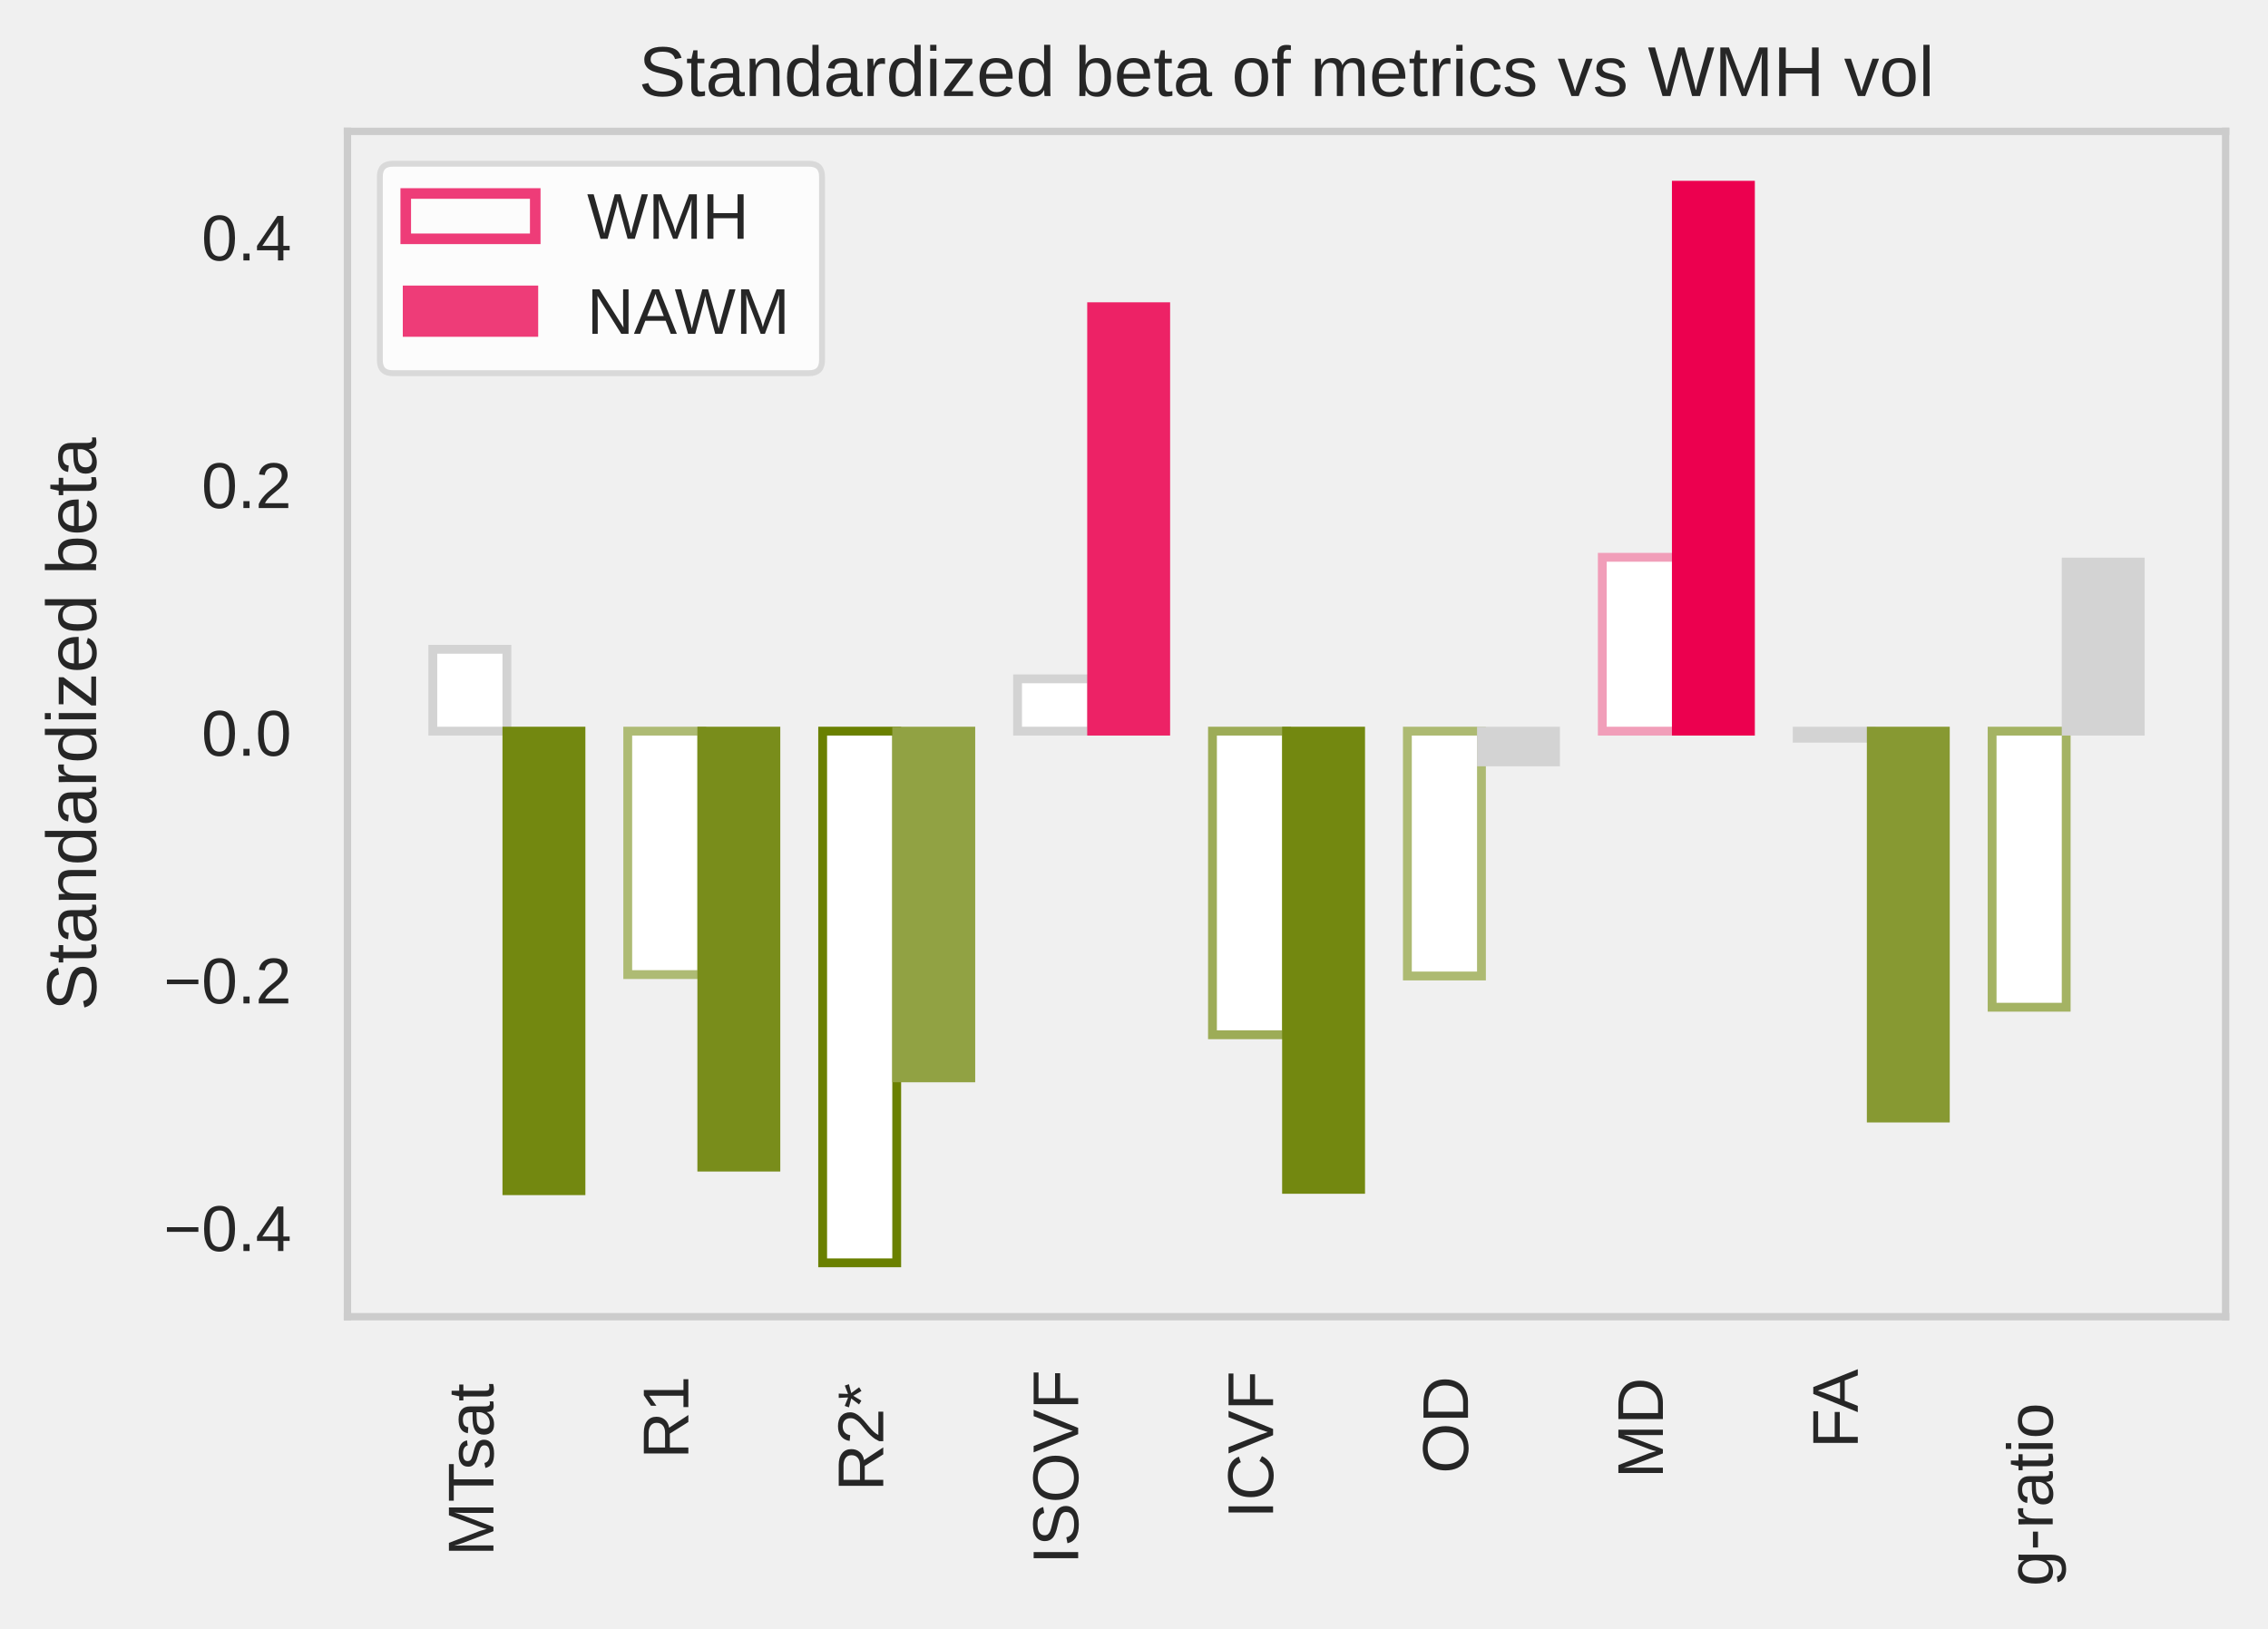
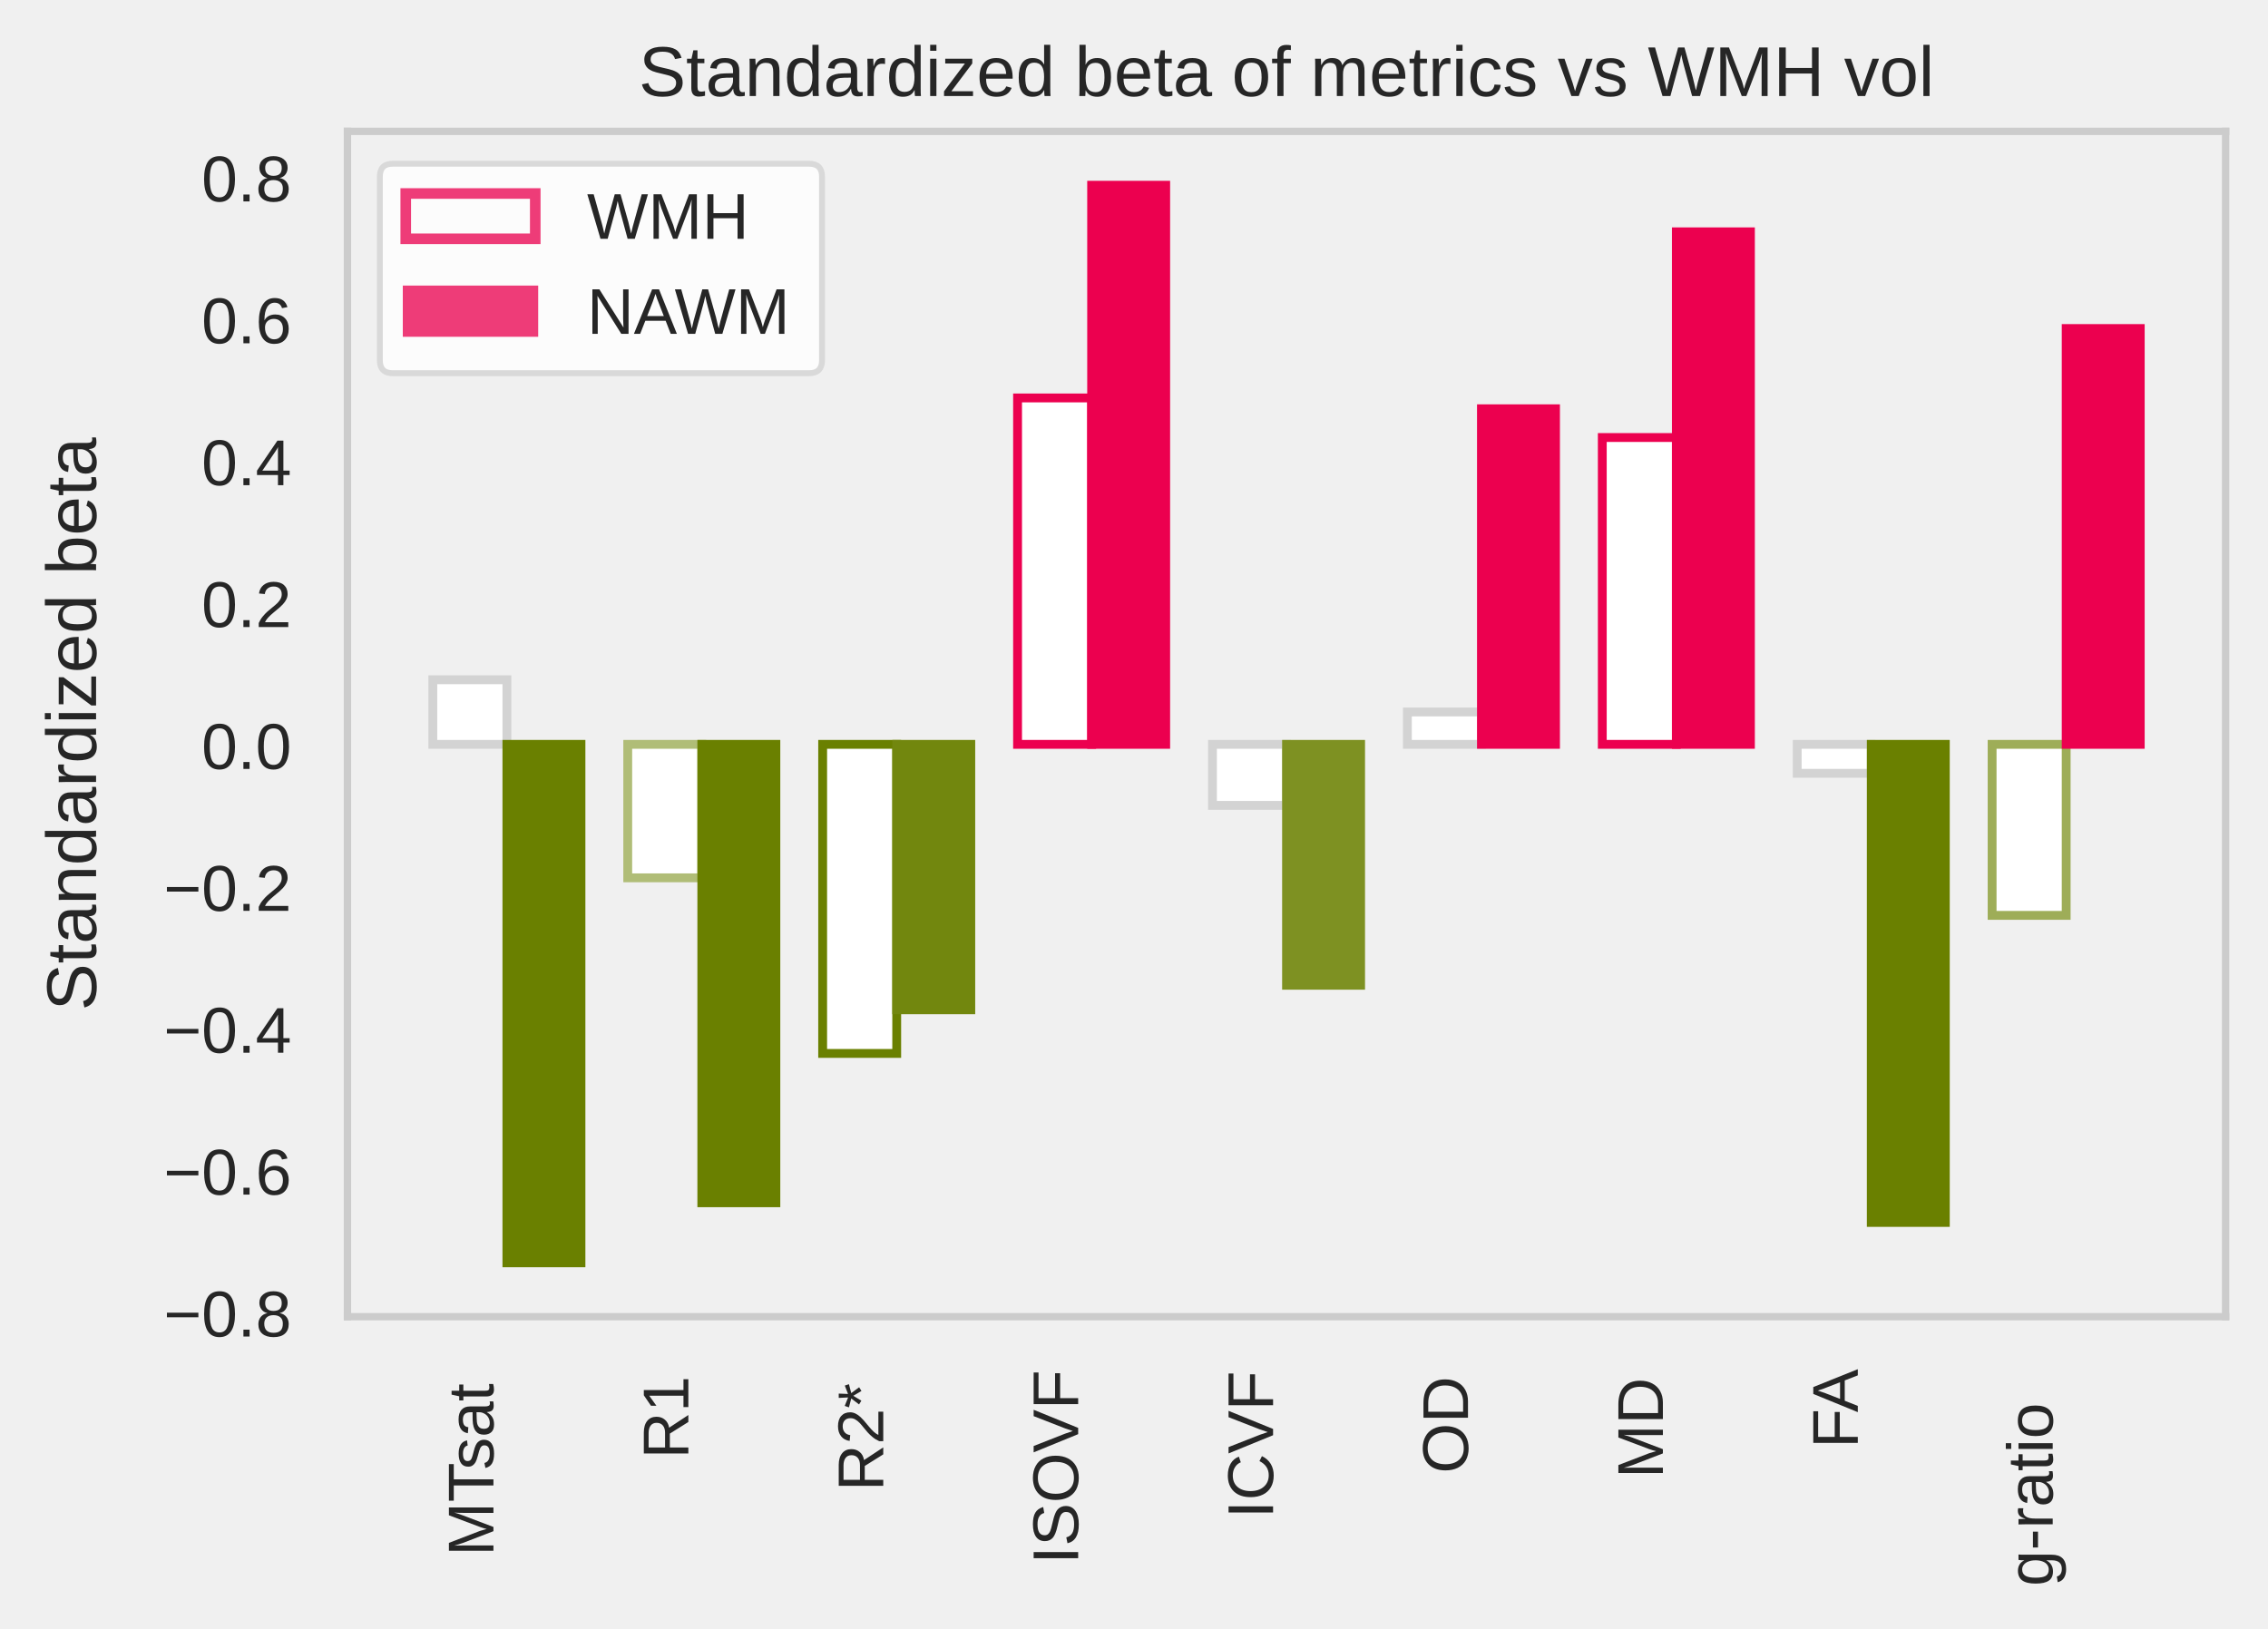
<svg xmlns="http://www.w3.org/2000/svg" width="385.275pt" height="276.732pt" viewBox="0 0 385.275 276.732" version="1.1">
  <defs>
    <style type="text/css">*{stroke-linejoin: round; stroke-linecap: butt}</style>
  </defs>
  <g id="figure_1">
    <g id="patch_1">
      <path d="M 0 276.732  L 385.275 276.732  L 385.275 0  L 0 0  L 0 276.732  z " style="fill: none" />
    </g>
    <g id="axes_1">
      <g id="patch_2">
        <path d="M 59.025 223.718  L 378.075 223.718  L 378.075 22.318  L 59.025 22.318  L 59.025 223.718  z " style="fill: none" />
      </g>
      <g id="matplotlib.axis_1">
        <g id="xtick_1">
          <g id="text_1">
            <text style="fill: #262626; font: 11px 'Arial', 'DejaVu Sans', 'Liberation Sans', 'Bitstream Vera Sans', sans-serif" transform="translate(83.82134 264.3963) rotate(-90)">MTsat</text>
          </g>
        </g>
        <g id="xtick_2">
          <g id="text_2">
            <text style="fill: #262626; font: 11px 'Arial', 'DejaVu Sans', 'Liberation Sans', 'Bitstream Vera Sans', sans-serif" transform="translate(116.9316 247.8602) rotate(-90)">R1</text>
          </g>
        </g>
        <g id="xtick_3">
          <g id="text_3">
            <text style="fill: #262626; font: 11px 'Arial', 'DejaVu Sans', 'Liberation Sans', 'Bitstream Vera Sans', sans-serif" transform="translate(150.0418 253.3602) rotate(-90)">R2*</text>
          </g>
        </g>
        <g id="xtick_4">
          <g id="text_4">
            <text style="fill: #262626; font: 11px 'Arial', 'DejaVu Sans', 'Liberation Sans', 'Bitstream Vera Sans', sans-serif" transform="translate(183.152 265.7644) rotate(-90)">ISOVF</text>
          </g>
        </g>
        <g id="xtick_5">
          <g id="text_5">
            <text style="fill: #262626; font: 11px 'Arial', 'DejaVu Sans', 'Liberation Sans', 'Bitstream Vera Sans', sans-serif" transform="translate(216.2622 257.9956) rotate(-90)">ICVF</text>
          </g>
        </g>
        <g id="xtick_6">
          <g id="text_6">
            <text style="fill: #262626; font: 11px 'Arial', 'DejaVu Sans', 'Liberation Sans', 'Bitstream Vera Sans', sans-serif" transform="translate(249.3724 250.3472) rotate(-90)">OD</text>
          </g>
        </g>
        <g id="xtick_7">
          <g id="text_7">
            <text style="fill: #262626; font: 11px 'Arial', 'DejaVu Sans', 'Liberation Sans', 'Bitstream Vera Sans', sans-serif" transform="translate(282.4826 251.1791) rotate(-90)">MD</text>
          </g>
        </g>
        <g id="xtick_8">
          <g id="text_8">
            <text style="fill: #262626; font: 11px 'Arial', 'DejaVu Sans', 'Liberation Sans', 'Bitstream Vera Sans', sans-serif" transform="translate(315.5928 246.0658) rotate(-90)">FA</text>
          </g>
        </g>
        <g id="xtick_9">
          <g id="text_9">
            <text style="fill: #262626; font: 11px 'Arial', 'DejaVu Sans', 'Liberation Sans', 'Bitstream Vera Sans', sans-serif" transform="translate(348.703 269.5319) rotate(-90)">g-ratio</text>
          </g>
        </g>
      </g>
      <g id="matplotlib.axis_2">
        <g id="ytick_1">
          <g id="text_10">
-             <text style="fill: #262626; font: 11px 'Arial', 'DejaVu Sans', 'Liberation Sans', 'Bitstream Vera Sans', sans-serif; text-anchor: end" x="49.525" y="212.565" transform="rotate(-0 49.52484 212.565)">−0.4</text>
+             <text style="fill: #262626; font: 11px 'Arial', 'DejaVu Sans', 'Liberation Sans', 'Bitstream Vera Sans', sans-serif; text-anchor: end" x="49.525" y="227.084" transform="rotate(-0 49.52484 227.0837)">−0.8</text>
          </g>
        </g>
        <g id="ytick_2">
          <g id="text_11">
-             <text style="fill: #262626; font: 11px 'Arial', 'DejaVu Sans', 'Liberation Sans', 'Bitstream Vera Sans', sans-serif; text-anchor: end" x="49.525" y="170.486" transform="rotate(-0 49.52484 170.4857)">−0.2</text>
+             <text style="fill: #262626; font: 11px 'Arial', 'DejaVu Sans', 'Liberation Sans', 'Bitstream Vera Sans', sans-serif; text-anchor: end" x="49.525" y="202.976" transform="rotate(-0 49.52484 202.9756)">−0.6</text>
          </g>
        </g>
        <g id="ytick_3">
          <g id="text_12">
-             <text style="fill: #262626; font: 11px 'Arial', 'DejaVu Sans', 'Liberation Sans', 'Bitstream Vera Sans', sans-serif; text-anchor: end" x="49.525" y="128.406" transform="rotate(-0 49.52484 128.4064)">0.0</text>
+             <text style="fill: #262626; font: 11px 'Arial', 'DejaVu Sans', 'Liberation Sans', 'Bitstream Vera Sans', sans-serif; text-anchor: end" x="49.525" y="178.867" transform="rotate(-0 49.52484 178.8674)">−0.4</text>
          </g>
        </g>
        <g id="ytick_4">
          <g id="text_13">
-             <text style="fill: #262626; font: 11px 'Arial', 'DejaVu Sans', 'Liberation Sans', 'Bitstream Vera Sans', sans-serif; text-anchor: end" x="49.525" y="86.327" transform="rotate(-0 49.52484 86.32704)">0.2</text>
+             <text style="fill: #262626; font: 11px 'Arial', 'DejaVu Sans', 'Liberation Sans', 'Bitstream Vera Sans', sans-serif; text-anchor: end" x="49.525" y="154.759" transform="rotate(-0 49.52484 154.7593)">−0.2</text>
          </g>
        </g>
        <g id="ytick_5">
          <g id="text_14">
-             <text style="fill: #262626; font: 11px 'Arial', 'DejaVu Sans', 'Liberation Sans', 'Bitstream Vera Sans', sans-serif; text-anchor: end" x="49.525" y="44.248" transform="rotate(-0 49.52484 44.24771)">0.4</text>
-           </g>
-         </g>
-         <g id="text_15">
+             <text style="fill: #262626; font: 11px 'Arial', 'DejaVu Sans', 'Liberation Sans', 'Bitstream Vera Sans', sans-serif; text-anchor: end" x="49.525" y="130.651" transform="rotate(-0 49.52484 130.6512)">0.0</text>
+           </g>
+         </g>
+         <g id="ytick_6">
+           <g id="text_15">
+             <text style="fill: #262626; font: 11px 'Arial', 'DejaVu Sans', 'Liberation Sans', 'Bitstream Vera Sans', sans-serif; text-anchor: end" x="49.525" y="106.543" transform="rotate(-0 49.52484 106.5431)">0.2</text>
+           </g>
+         </g>
+         <g id="ytick_7">
+           <g id="text_16">
+             <text style="fill: #262626; font: 11px 'Arial', 'DejaVu Sans', 'Liberation Sans', 'Bitstream Vera Sans', sans-serif; text-anchor: end" x="49.525" y="82.435" transform="rotate(-0 49.52484 82.43494)">0.4</text>
+           </g>
+         </g>
+         <g id="ytick_8">
+           <g id="text_17">
+             <text style="fill: #262626; font: 11px 'Arial', 'DejaVu Sans', 'Liberation Sans', 'Bitstream Vera Sans', sans-serif; text-anchor: end" x="49.525" y="58.327" transform="rotate(-0 49.52484 58.32681)">0.6</text>
+           </g>
+         </g>
+         <g id="ytick_9">
+           <g id="text_18">
+             <text style="fill: #262626; font: 11px 'Arial', 'DejaVu Sans', 'Liberation Sans', 'Bitstream Vera Sans', sans-serif; text-anchor: end" x="49.525" y="34.219" transform="rotate(-0 49.52484 34.21869)">0.8</text>
+           </g>
+         </g>
+         <g id="text_19">
          <text style="fill: #262626; font: 12px 'Arial', 'DejaVu Sans', 'Liberation Sans', 'Bitstream Vera Sans', sans-serif; text-anchor: middle" x="16.318" y="123.018" transform="rotate(-90 16.31812 123.0181)">Standardized beta</text>
        </g>
      </g>
      <g id="patch_3">
-         <path d="M 73.527 124.227  L 86.109 124.227  L 86.109 110.323  L 73.527 110.323  z " clip-path="url(#p53c69eac90)" style="fill: #ffffff; stroke: #d3d3d3; stroke-width: 1.5; stroke-linejoin: miter" />
+         <path d="M 73.527 126.472  L 86.109 126.472  L 86.109 115.497  L 73.527 115.497  z " clip-path="url(#p5b97968ea8)" style="fill: #ffffff; stroke: #d3d3d3; stroke-width: 1.5; stroke-linejoin: miter" />
      </g>
      <g id="patch_4">
-         <path d="M 106.637 124.227  L 119.219 124.227  L 119.219 165.591  L 106.637 165.591  z " clip-path="url(#p53c69eac90)" style="fill: #ffffff; stroke: #aebb74; stroke-width: 1.5; stroke-linejoin: miter" />
+         <path d="M 106.637 126.472  L 119.219 126.472  L 119.219 149.15  L 106.637 149.15  z " clip-path="url(#p5b97968ea8)" style="fill: #ffffff; stroke: #b0bd77; stroke-width: 1.5; stroke-linejoin: miter" />
      </g>
      <g id="patch_5">
-         <path d="M 139.748 124.227  L 152.329 124.227  L 152.329 214.564  L 139.748 214.564  z " clip-path="url(#p53c69eac90)" style="fill: #ffffff; stroke: #6a8000; stroke-width: 1.5; stroke-linejoin: miter" />
+         <path d="M 139.748 126.472  L 152.329 126.472  L 152.329 178.987  L 139.748 178.987  z " clip-path="url(#p5b97968ea8)" style="fill: #ffffff; stroke: #6a8000; stroke-width: 1.5; stroke-linejoin: miter" />
      </g>
      <g id="patch_6">
-         <path d="M 172.858 124.227  L 185.44 124.227  L 185.44 115.345  L 172.858 115.345  z " clip-path="url(#p53c69eac90)" style="fill: #ffffff; stroke: #d3d3d3; stroke-width: 1.5; stroke-linejoin: miter" />
+         <path d="M 172.858 126.472  L 185.44 126.472  L 185.44 67.613  L 172.858 67.613  z " clip-path="url(#p5b97968ea8)" style="fill: #ffffff; stroke: #ec004f; stroke-width: 1.5; stroke-linejoin: miter" />
      </g>
      <g id="patch_7">
-         <path d="M 205.968 124.227  L 218.55 124.227  L 218.55 175.818  L 205.968 175.818  z " clip-path="url(#p53c69eac90)" style="fill: #ffffff; stroke: #9dac57; stroke-width: 1.5; stroke-linejoin: miter" />
+         <path d="M 205.968 126.472  L 218.55 126.472  L 218.55 136.841  L 205.968 136.841  z " clip-path="url(#p5b97968ea8)" style="fill: #ffffff; stroke: #d3d3d3; stroke-width: 1.5; stroke-linejoin: miter" />
      </g>
      <g id="patch_8">
-         <path d="M 239.078 124.227  L 251.66 124.227  L 251.66 165.829  L 239.078 165.829  z " clip-path="url(#p53c69eac90)" style="fill: #ffffff; stroke: #adba72; stroke-width: 1.5; stroke-linejoin: miter" />
+         <path d="M 239.078 126.472  L 251.66 126.472  L 251.66 120.969  L 239.078 120.969  z " clip-path="url(#p5b97968ea8)" style="fill: #ffffff; stroke: #d3d3d3; stroke-width: 1.5; stroke-linejoin: miter" />
      </g>
      <g id="patch_9">
-         <path d="M 272.188 124.227  L 284.77 124.227  L 284.77 94.69  L 272.188 94.69  z " clip-path="url(#p53c69eac90)" style="fill: #ffffff; stroke: #f19eb9; stroke-width: 1.5; stroke-linejoin: miter" />
+         <path d="M 272.188 126.472  L 284.77 126.472  L 284.77 74.338  L 272.188 74.338  z " clip-path="url(#p5b97968ea8)" style="fill: #ffffff; stroke: #ec004f; stroke-width: 1.5; stroke-linejoin: miter" />
      </g>
      <g id="patch_10">
-         <path d="M 305.299 124.227  L 317.88 124.227  L 317.88 125.43  L 305.299 125.43  z " clip-path="url(#p53c69eac90)" style="fill: #ffffff; stroke: #d3d3d3; stroke-width: 1.5; stroke-linejoin: miter" />
+         <path d="M 305.299 126.472  L 317.88 126.472  L 317.88 131.39  L 305.299 131.39  z " clip-path="url(#p5b97968ea8)" style="fill: #ffffff; stroke: #d3d3d3; stroke-width: 1.5; stroke-linejoin: miter" />
      </g>
      <g id="patch_11">
-         <path d="M 338.409 124.227  L 350.991 124.227  L 350.991 171.136  L 338.409 171.136  z " clip-path="url(#p53c69eac90)" style="fill: #ffffff; stroke: #a4b363; stroke-width: 1.5; stroke-linejoin: miter" />
+         <path d="M 338.409 126.472  L 350.991 126.472  L 350.991 155.53  L 338.409 155.53  z " clip-path="url(#p5b97968ea8)" style="fill: #ffffff; stroke: #9ead58; stroke-width: 1.5; stroke-linejoin: miter" />
      </g>
      <g id="patch_12">
-         <path d="M 86.109 124.227  L 98.691 124.227  L 98.691 202.309  L 86.109 202.309  z " clip-path="url(#p53c69eac90)" style="fill: #738810; stroke: #738810; stroke-width: 1.5; stroke-linejoin: miter" />
+         <path d="M 86.109 126.472  L 98.691 126.472  L 98.691 214.564  L 86.109 214.564  z " clip-path="url(#p5b97968ea8)" style="fill: #6a8000; stroke: #6a8000; stroke-width: 1.5; stroke-linejoin: miter" />
      </g>
      <g id="patch_13">
-         <path d="M 119.219 124.227  L 131.801 124.227  L 131.801 198.303  L 119.219 198.303  z " clip-path="url(#p53c69eac90)" style="fill: #798d1b; stroke: #798d1b; stroke-width: 1.5; stroke-linejoin: miter" />
+         <path d="M 119.219 126.472  L 131.801 126.472  L 131.801 204.361  L 119.219 204.361  z " clip-path="url(#p5b97968ea8)" style="fill: #6a8000; stroke: #6a8000; stroke-width: 1.5; stroke-linejoin: miter" />
      </g>
      <g id="patch_14">
-         <path d="M 152.329 124.227  L 164.911 124.227  L 164.911 183.136  L 152.329 183.136  z " clip-path="url(#p53c69eac90)" style="fill: #91a243; stroke: #91a243; stroke-width: 1.5; stroke-linejoin: miter" />
+         <path d="M 152.329 126.472  L 164.911 126.472  L 164.911 171.574  L 152.329 171.574  z " clip-path="url(#p5b97968ea8)" style="fill: #72870e; stroke: #72870e; stroke-width: 1.5; stroke-linejoin: miter" />
      </g>
      <g id="patch_15">
-         <path d="M 185.44 124.227  L 198.022 124.227  L 198.022 52.115  L 185.44 52.115  z " clip-path="url(#p53c69eac90)" style="fill: #ed2266; stroke: #ed2266; stroke-width: 1.5; stroke-linejoin: miter" />
+         <path d="M 185.44 126.472  L 198.022 126.472  L 198.022 31.473  L 185.44 31.473  z " clip-path="url(#p5b97968ea8)" style="fill: #ec004f; stroke: #ec004f; stroke-width: 1.5; stroke-linejoin: miter" />
      </g>
      <g id="patch_16">
-         <path d="M 218.55 124.227  L 231.132 124.227  L 231.132 202.08  L 218.55 202.08  z " clip-path="url(#p53c69eac90)" style="fill: #738810; stroke: #738810; stroke-width: 1.5; stroke-linejoin: miter" />
+         <path d="M 218.55 126.472  L 231.132 126.472  L 231.132 167.405  L 218.55 167.405  z " clip-path="url(#p5b97968ea8)" style="fill: #7e9122; stroke: #7e9122; stroke-width: 1.5; stroke-linejoin: miter" />
      </g>
      <g id="patch_17">
-         <path d="M 251.66 124.227  L 264.242 124.227  L 264.242 129.452  L 251.66 129.452  z " clip-path="url(#p53c69eac90)" style="fill: #d3d3d3; stroke: #d3d3d3; stroke-width: 1.5; stroke-linejoin: miter" />
+         <path d="M 251.66 126.472  L 264.242 126.472  L 264.242 69.453  L 251.66 69.453  z " clip-path="url(#p5b97968ea8)" style="fill: #ec004f; stroke: #ec004f; stroke-width: 1.5; stroke-linejoin: miter" />
      </g>
      <g id="patch_18">
-         <path d="M 284.77 124.227  L 297.352 124.227  L 297.352 31.473  L 284.77 31.473  z " clip-path="url(#p53c69eac90)" style="fill: #ec004f; stroke: #ec004f; stroke-width: 1.5; stroke-linejoin: miter" />
+         <path d="M 284.77 126.472  L 297.352 126.472  L 297.352 39.388  L 284.77 39.388  z " clip-path="url(#p5b97968ea8)" style="fill: #ec004f; stroke: #ec004f; stroke-width: 1.5; stroke-linejoin: miter" />
      </g>
      <g id="patch_19">
-         <path d="M 317.88 124.227  L 330.462 124.227  L 330.462 189.966  L 317.88 189.966  z " clip-path="url(#p53c69eac90)" style="fill: #879932; stroke: #879932; stroke-width: 1.5; stroke-linejoin: miter" />
+         <path d="M 317.88 126.472  L 330.462 126.472  L 330.462 207.703  L 317.88 207.703  z " clip-path="url(#p5b97968ea8)" style="fill: #6a8000; stroke: #6a8000; stroke-width: 1.5; stroke-linejoin: miter" />
      </g>
      <g id="patch_20">
-         <path d="M 350.991 124.227  L 363.573 124.227  L 363.573 95.505  L 350.991 95.505  z " clip-path="url(#p53c69eac90)" style="fill: #d3d3d3; stroke: #d3d3d3; stroke-width: 1.5; stroke-linejoin: miter" />
+         <path d="M 350.991 126.472  L 363.573 126.472  L 363.573 55.819  L 350.991 55.819  z " clip-path="url(#p5b97968ea8)" style="fill: #ec004f; stroke: #ec004f; stroke-width: 1.5; stroke-linejoin: miter" />
      </g>
      <g id="patch_21">
        <path d="M 59.025 223.718  L 59.025 22.318  " style="fill: none; stroke: #cccccc; stroke-width: 1.25; stroke-linejoin: miter; stroke-linecap: square" />
      </g>
      <g id="patch_22">
        <path d="M 378.075 223.718  L 378.075 22.318  " style="fill: none; stroke: #cccccc; stroke-width: 1.25; stroke-linejoin: miter; stroke-linecap: square" />
      </g>
      <g id="patch_23">
        <path d="M 59.025 223.718  L 378.075 223.718  " style="fill: none; stroke: #cccccc; stroke-width: 1.25; stroke-linejoin: miter; stroke-linecap: square" />
      </g>
      <g id="patch_24">
        <path d="M 59.025 22.318  L 378.075 22.318  " style="fill: none; stroke: #cccccc; stroke-width: 1.25; stroke-linejoin: miter; stroke-linecap: square" />
      </g>
-       <g id="text_16">
+       <g id="text_20">
        <text style="fill: #262626; font: 12px 'Arial', 'DejaVu Sans', 'Liberation Sans', 'Bitstream Vera Sans', sans-serif; text-anchor: middle" x="218.55" y="16.318" transform="rotate(-0 218.5498 16.31812)">Standardized beta of metrics vs WMH vol</text>
      </g>
      <g id="legend_1">
        <g id="patch_25">
          <path d="M 66.725 63.41  L 137.441 63.41  Q 139.641 63.41 139.641 61.21  L 139.641 30.018  Q 139.641 27.818 137.441 27.818  L 66.725 27.818  Q 64.525 27.818 64.525 30.018  L 64.525 61.21  Q 64.525 63.41 66.725 63.41  z " style="fill: #ffffff; opacity: 0.8; stroke: #d3d3d3; stroke-linejoin: miter" />
        </g>
        <g id="patch_26">
          <path d="M 68.925 40.576  L 90.925 40.576  L 90.925 32.876  L 68.925 32.876  L 68.925 40.576  z " style="fill: none; stroke: #ee3c78; stroke-width: 1.8; stroke-linejoin: miter" />
        </g>
-         <g id="text_17">
+         <g id="text_21">
          <text style="fill: #262626; font: 11px 'Arial', 'DejaVu Sans', 'Liberation Sans', 'Bitstream Vera Sans', sans-serif; text-anchor: start" x="99.725" y="40.576" transform="rotate(-0 99.72484 40.57641)">WMH</text>
        </g>
        <g id="patch_27">
          <path d="M 68.925 56.722  L 90.925 56.722  L 90.925 49.022  L 68.925 49.022  z " style="fill: #ee3c78; stroke: #ee3c78; stroke-linejoin: miter" />
        </g>
-         <g id="text_18">
+         <g id="text_22">
          <text style="fill: #262626; font: 11px 'Arial', 'DejaVu Sans', 'Liberation Sans', 'Bitstream Vera Sans', sans-serif; text-anchor: start" x="99.725" y="56.722" transform="rotate(-0 99.72484 56.72234)">NAWM</text>
        </g>
      </g>
    </g>
  </g>
  <defs>
-     <clipPath id="p53c69eac90">
+     <clipPath id="p5b97968ea8">
      <rect x="59.025" y="22.318" width="319.05" height="201.4" />
    </clipPath>
  </defs>
</svg>
